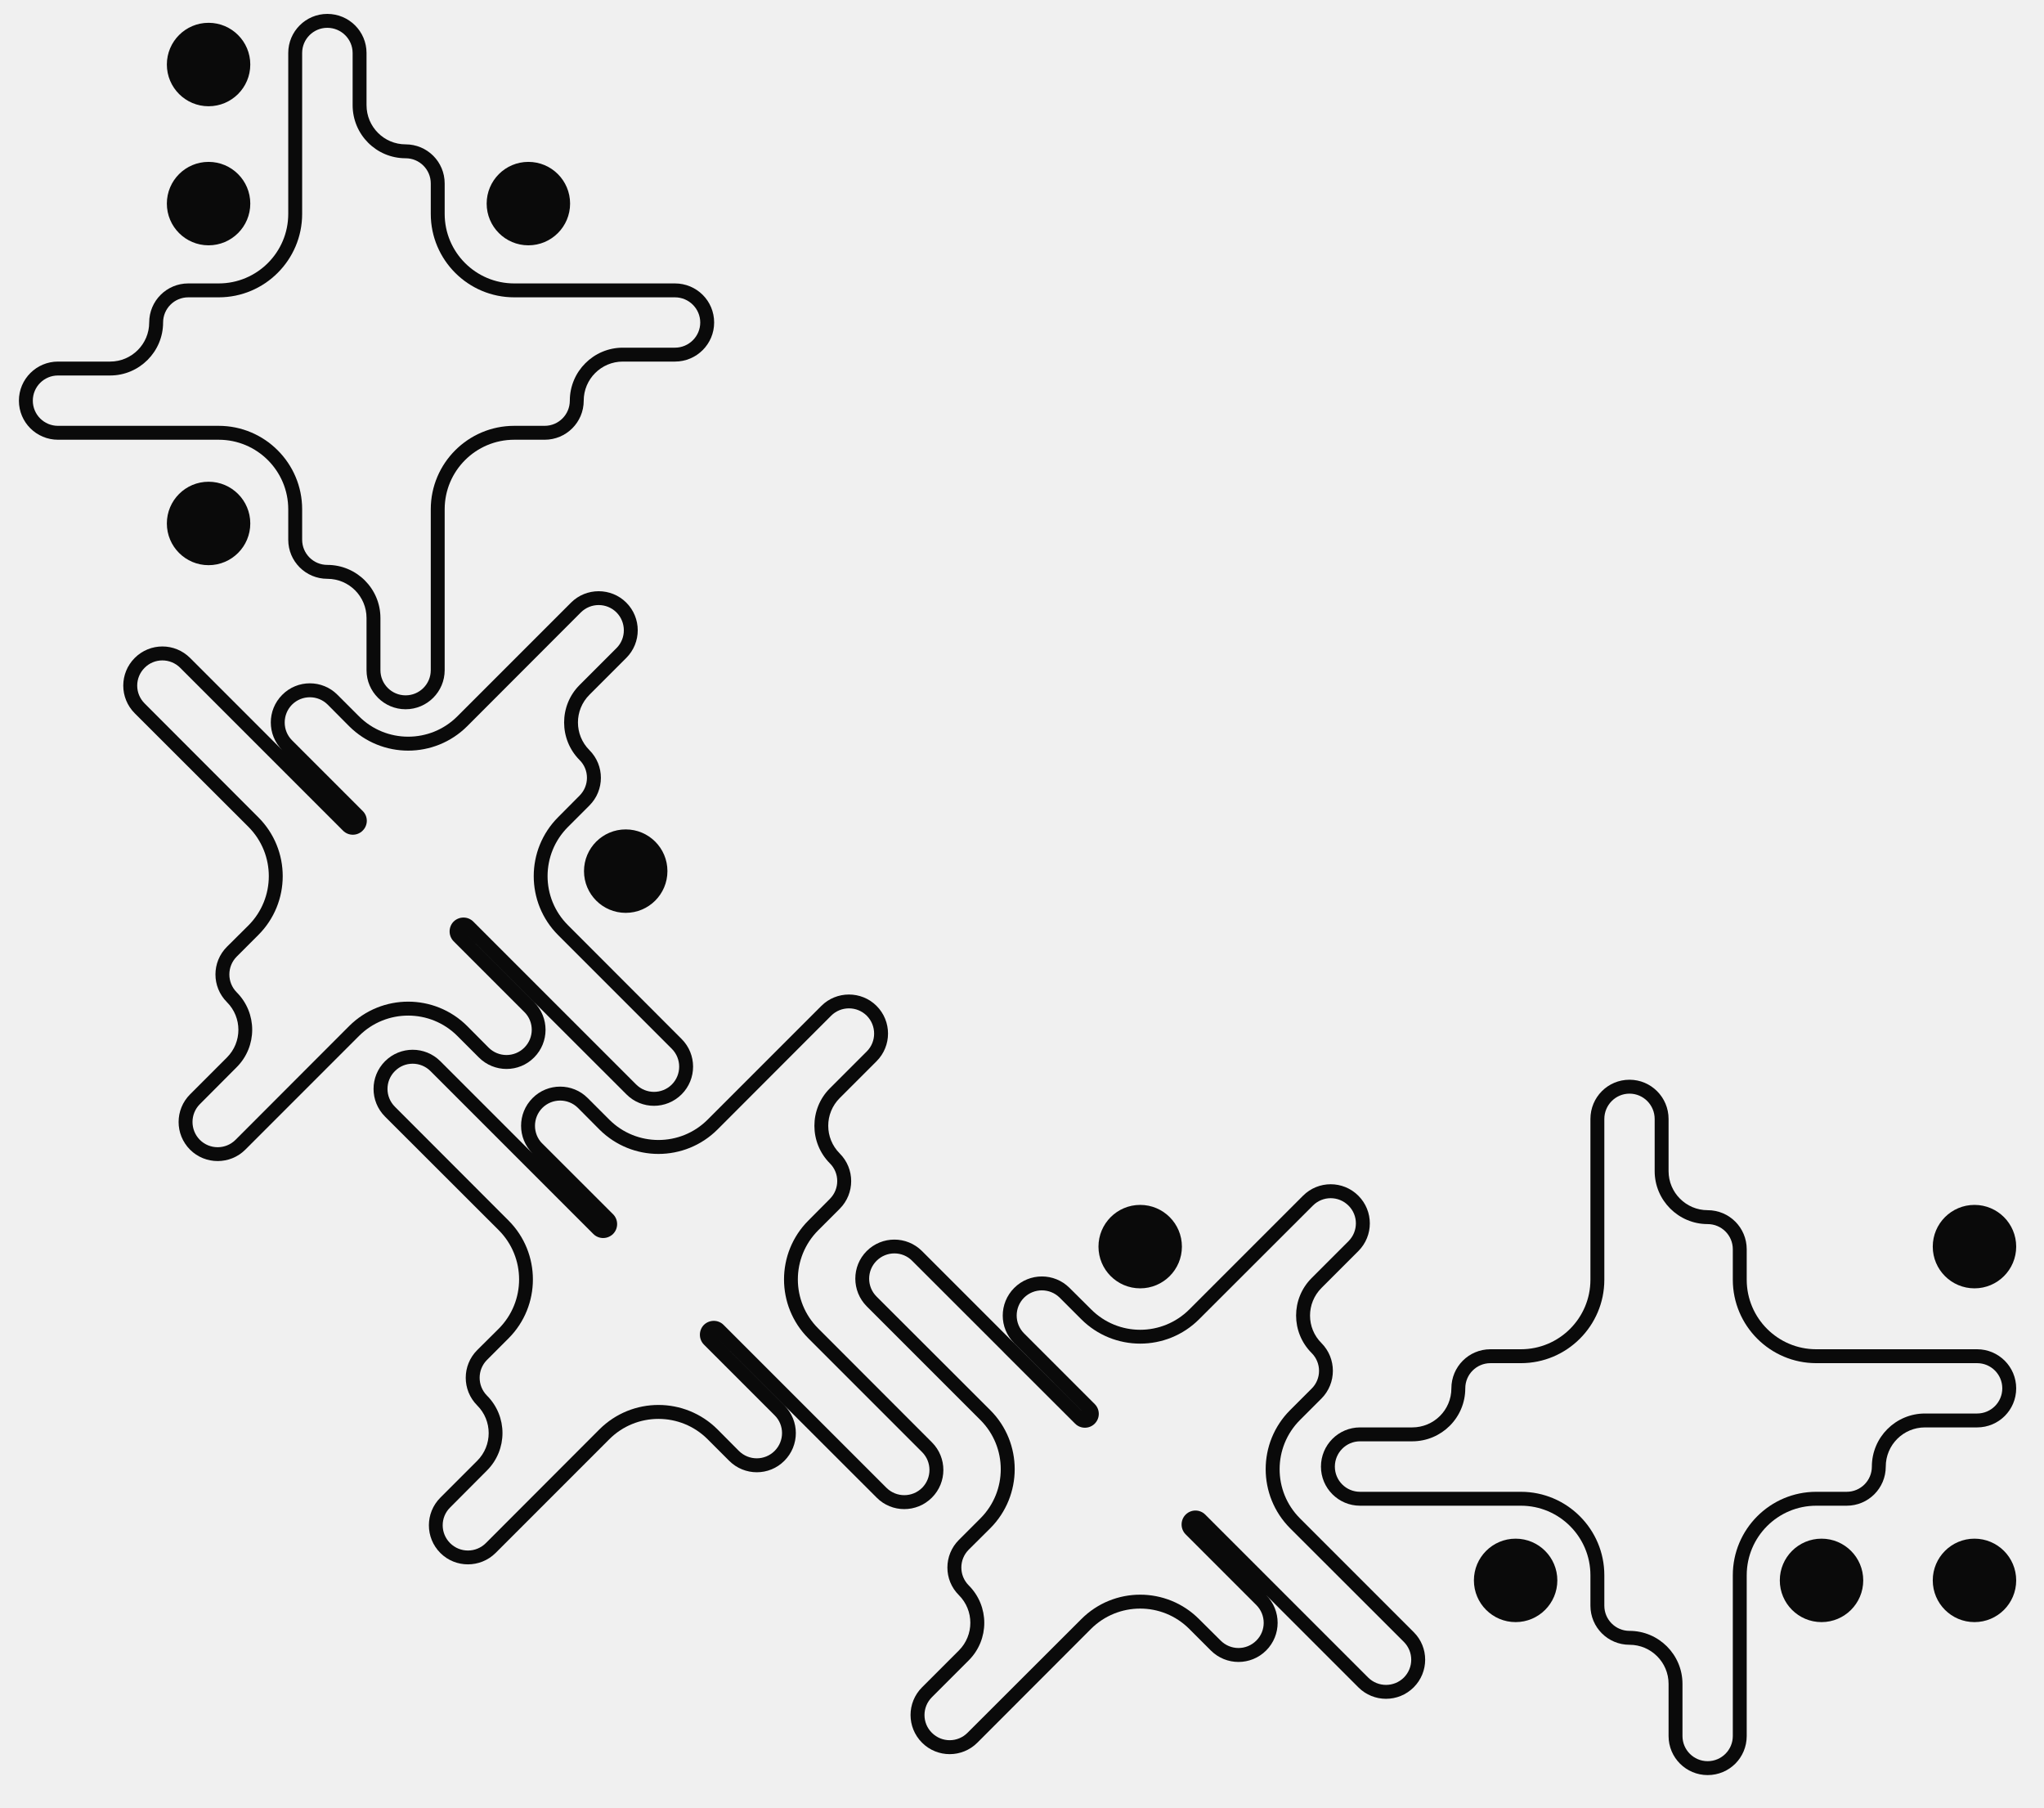
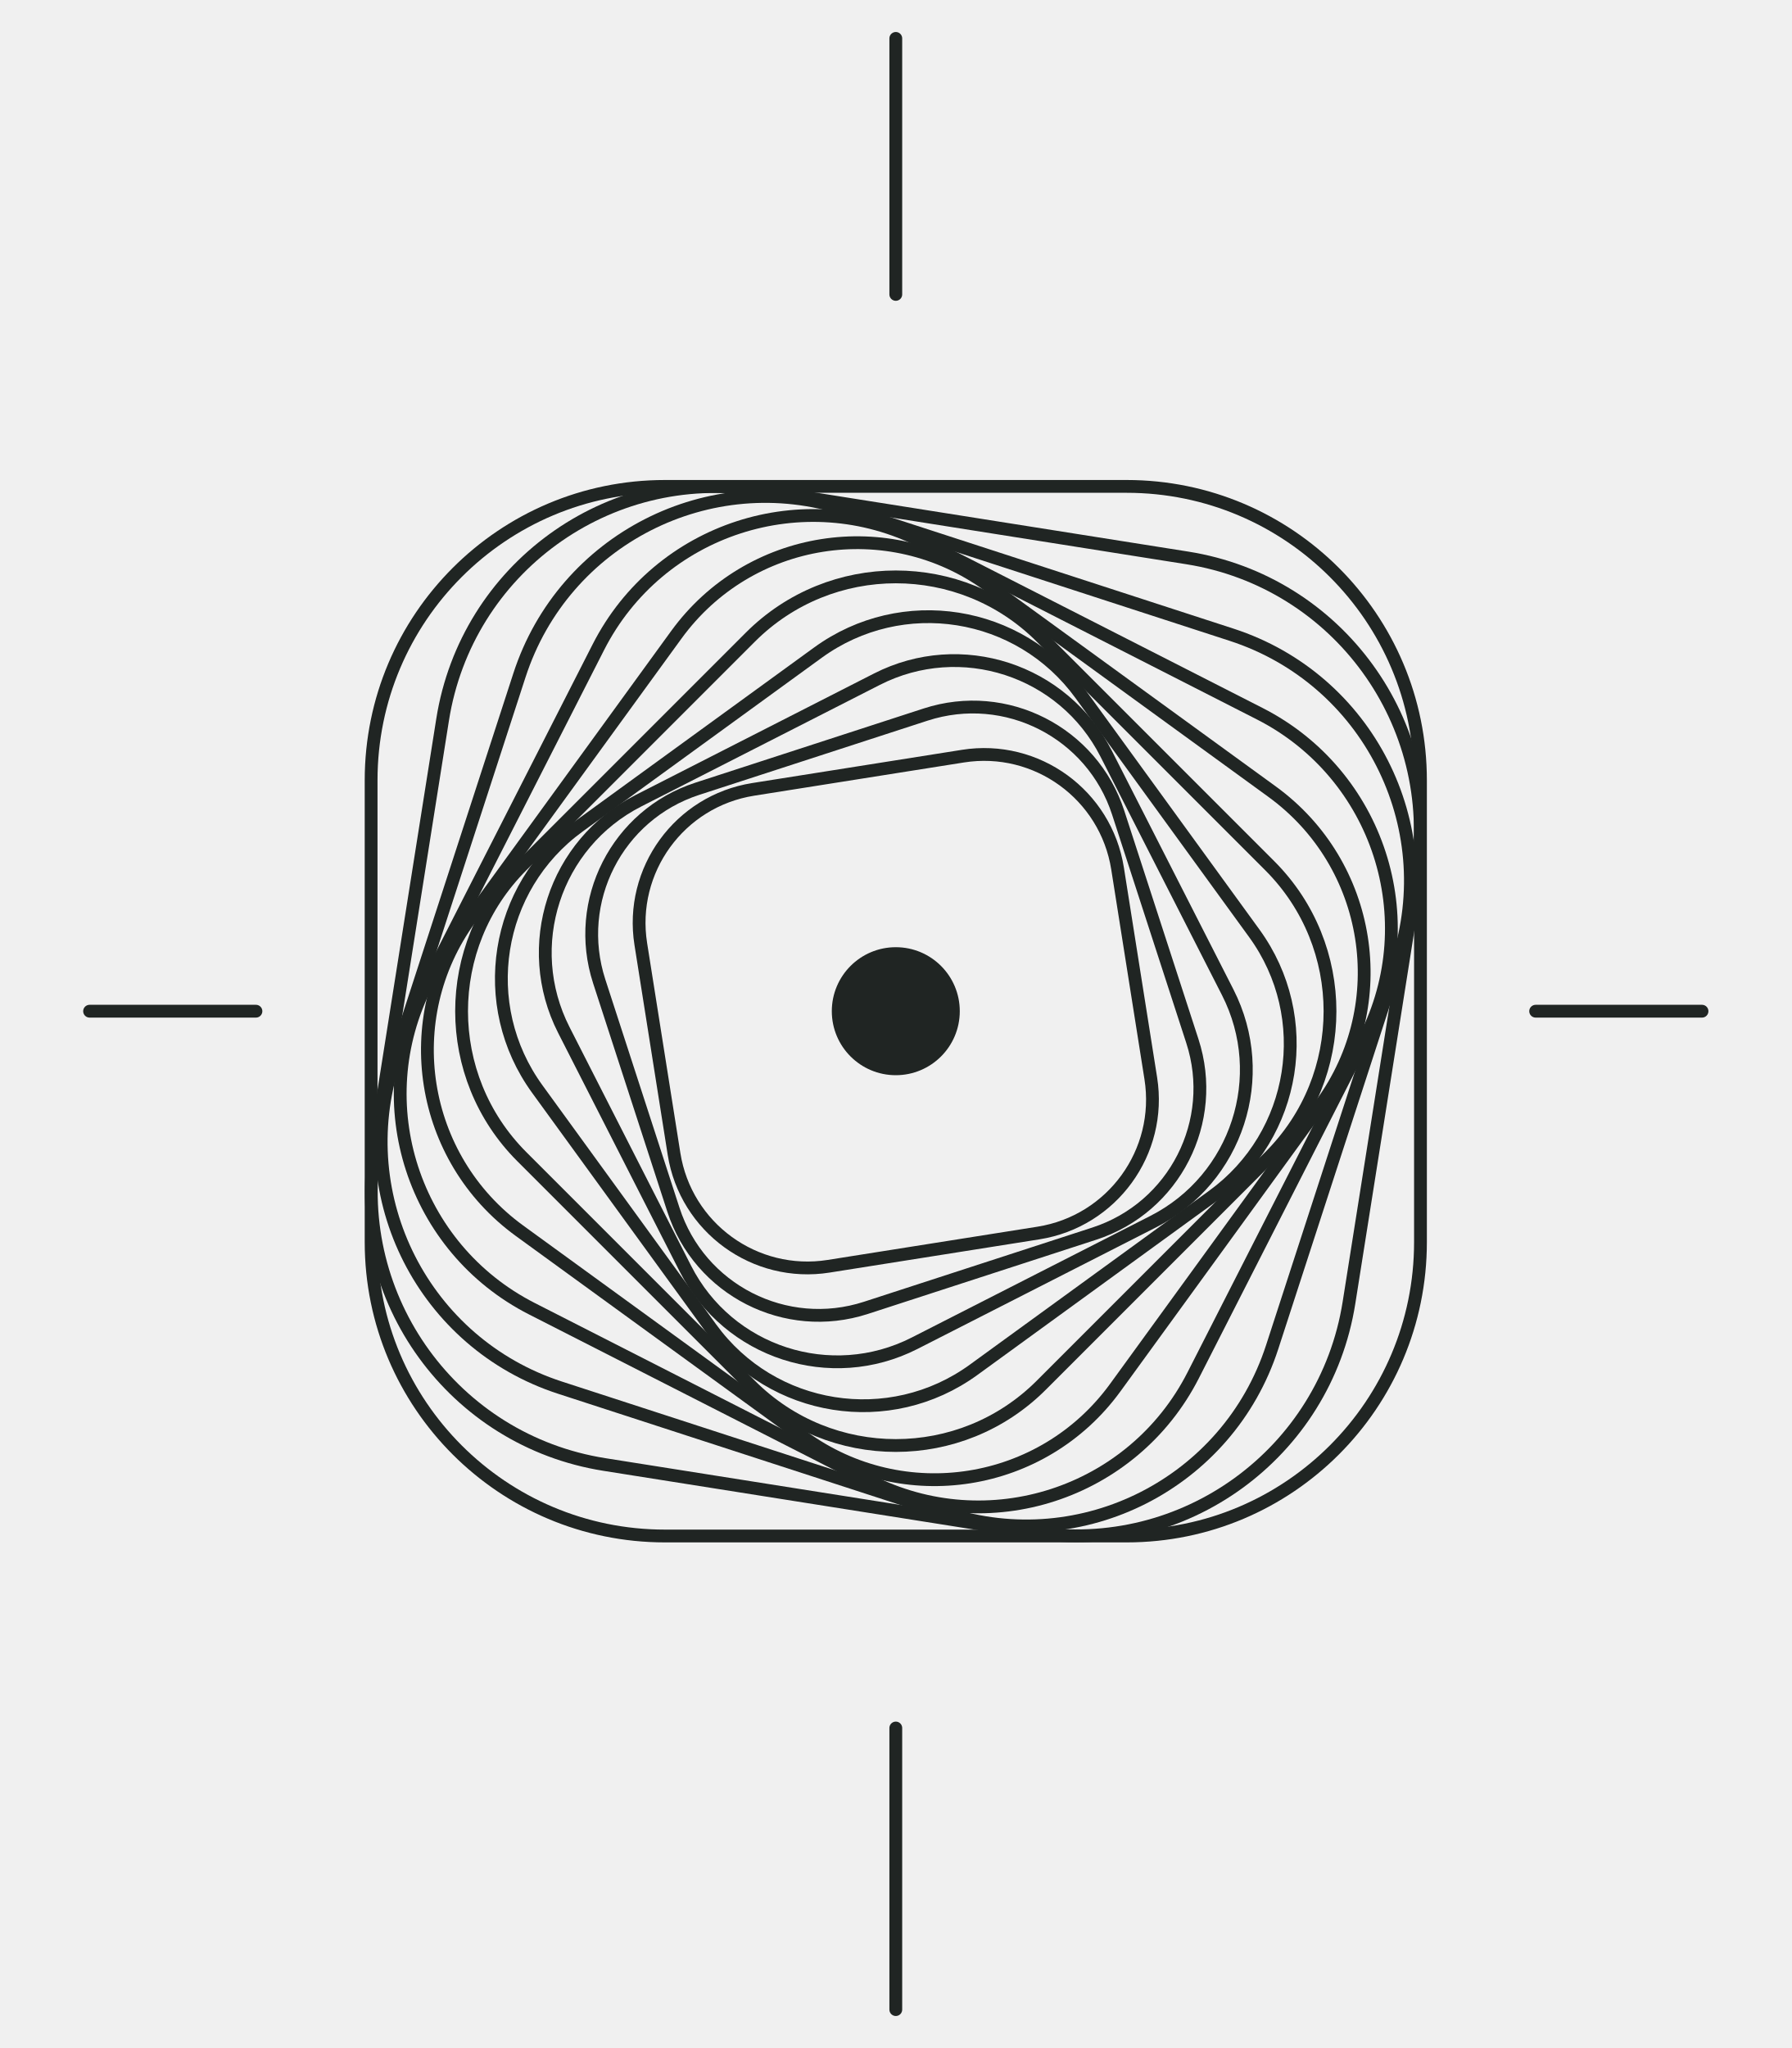
- <svg xmlns="http://www.w3.org/2000/svg" width="147" height="130" viewBox="0 0 147 130" fill="#0A0A0A">
-   <defs>
-     <mask id="m1" fill="white">
-       <path d="M120 84.21C120 85.76 121.26 87.02 122.81 87.02C124.37 87.02 125.62 88.28 125.62 89.83V92.02C125.62 94.78 127.86 97.02 130.62 97.02H142.19C143.74 97.02 145 98.28 145 99.83C145 101.39 143.74 102.64 142.19 102.64H138.44C136.88 102.64 135.62 103.9 135.62 105.46C135.62 107.01 134.37 108.27 132.81 108.27H130.62C127.86 108.27 125.62 110.51 125.62 113.27V124.83C125.62 126.39 124.37 127.64 122.81 127.64C121.26 127.64 120 126.39 120 124.83V121.08C120 119.53 118.74 118.27 117.19 118.27C115.63 118.27 114.38 117.01 114.38 115.46V113.27C114.38 110.51 112.14 108.27 109.38 108.27H97.81C96.26 108.27 95 107.01 95 105.46C95 103.9 96.26 102.64 97.81 102.64H101.56C103.12 102.64 104.38 101.39 104.38 99.83C104.38 98.28 105.63 97.02 107.19 97.02H109.38C112.14 97.02 114.38 94.78 114.38 92.02V80.46C114.38 78.9 115.63 77.64 117.19 77.64C118.74 77.64 120 78.9 120 80.46V84.21Z" />
-     </mask>
-     <mask id="m2" fill="white">
-       <path d="M95.04 92.61C93.94 93.71 93.94 95.49 95.04 96.58C96.13 97.68 96.13 99.46 95.04 100.56L93.49 102.11C91.54 104.06 91.54 107.23 93.49 109.18L101.67 117.36C102.77 118.45 102.77 120.23 101.67 121.33C100.57 122.43 98.79 122.43 97.69 121.33L85.98 109.62C85.98 109.62 85.98 109.62 85.98 109.62C85.98 109.62 85.98 109.62 85.98 109.62L91.06 114.7C92.16 115.8 92.16 117.58 91.06 118.68C89.96 119.78 88.18 119.78 87.08 118.68L85.53 117.13C83.58 115.18 80.42 115.18 78.46 117.13L70.29 125.31C69.19 126.41 67.41 126.41 66.31 125.31C65.21 124.21 65.21 122.43 66.31 121.33L68.96 118.68C70.06 117.58 70.06 115.8 68.96 114.7C67.86 113.61 67.86 111.83 68.96 110.73L70.51 109.18C72.46 107.23 72.46 104.06 70.51 102.11L62.33 93.93C61.24 92.83 61.24 91.05 62.33 89.96C63.43 88.86 65.21 88.86 66.31 89.96L78.02 101.67C78.02 101.67 78.02 101.67 78.02 101.67C78.02 101.67 78.02 101.67 78.02 101.67L72.94 96.58C71.84 95.49 71.84 93.71 72.94 92.61C74.04 91.51 75.82 91.51 76.92 92.61L78.47 94.15C80.42 96.11 83.58 96.11 85.54 94.15L93.71 85.98C94.81 84.88 96.59 84.88 97.69 85.98C98.79 87.08 98.79 88.86 97.69 89.96L95.04 92.61Z" />
-     </mask>
-     <mask id="m3" fill="white">
-       <path d="M60.39 78.96C59.29 80.06 59.29 81.84 60.39 82.94C61.49 84.04 61.49 85.82 60.39 86.92L58.85 88.46C56.89 90.42 56.89 93.58 58.85 95.53L67.02 103.71C68.12 104.81 68.12 106.59 67.02 107.69C65.92 108.79 64.14 108.79 63.05 107.69L51.33 95.98C51.33 95.98 51.33 95.98 51.33 95.98C51.33 95.98 51.33 95.98 51.33 95.98L56.41 101.06C57.51 102.16 57.51 103.94 56.41 105.04C55.32 106.14 53.54 106.14 52.44 105.04L50.89 103.49C48.94 101.54 45.77 101.54 43.82 103.49L35.64 111.67C34.54 112.76 32.76 112.76 31.67 111.67C30.57 110.57 30.57 108.79 31.67 107.69L34.32 105.04C35.42 103.94 35.42 102.16 34.32 101.06C33.22 99.96 33.22 98.18 34.32 97.08L35.87 95.54C37.82 93.58 37.82 90.42 35.87 88.46L27.69 80.29C26.59 79.19 26.59 77.41 27.69 76.31C28.79 75.21 30.57 75.21 31.67 76.31L43.38 88.02C43.38 88.02 43.38 88.02 43.38 88.02C43.38 88.02 43.38 88.02 43.38 88.02L38.3 82.94C37.2 81.84 37.2 80.06 38.3 78.96C39.39 77.86 41.18 77.86 42.27 78.96L43.82 80.51C45.77 82.46 48.94 82.46 50.89 80.51L59.07 72.33C60.16 71.24 61.95 71.24 63.04 72.33C64.14 73.43 64.14 75.21 63.04 76.31L60.39 78.96Z" />
-     </mask>
-     <mask id="m4" fill="white">
-       <path d="M42.39 49.96C41.29 51.06 41.29 52.84 42.39 53.94C43.49 55.04 43.49 56.82 42.39 57.92L40.85 59.46C38.89 61.42 38.89 64.58 40.85 66.53L49.02 74.71C50.12 75.81 50.12 77.59 49.02 78.69C47.92 79.79 46.14 79.79 45.05 78.69L33.33 66.98C33.33 66.98 33.33 66.98 33.33 66.98C33.33 66.98 33.33 66.98 33.33 66.98L38.41 72.06C39.51 73.16 39.51 74.94 38.41 76.04C37.32 77.14 35.54 77.14 34.44 76.04L32.89 74.49C30.94 72.54 27.77 72.54 25.82 74.49L17.64 82.67C16.55 83.76 14.76 83.76 13.67 82.67C12.57 81.57 12.57 79.79 13.67 78.69L16.32 76.04C17.42 74.94 17.42 73.16 16.32 72.06C15.22 70.96 15.22 69.18 16.32 68.08L17.87 66.54C19.82 64.58 19.82 61.42 17.87 59.46L9.69 51.29C8.59 50.19 8.59 48.41 9.69 47.31C10.79 46.21 12.57 46.21 13.67 47.31L25.38 59.02C25.38 59.02 25.38 59.02 25.38 59.02C25.38 59.02 25.38 59.02 25.38 59.02L20.3 53.94C19.2 52.84 19.2 51.06 20.3 49.96C21.39 48.86 23.18 48.86 24.27 49.96L25.82 51.51C27.77 53.46 30.94 53.46 32.89 51.51L41.07 43.33C42.16 42.24 43.95 42.24 45.04 43.33C46.14 44.43 46.14 46.21 45.04 47.31L42.39 49.96Z" />
-     </mask>
-     <mask id="m5" fill="white">
-       <path d="M26.36 7.56C26.36 9.12 27.62 10.38 29.17 10.38C30.72 10.38 31.98 11.63 31.98 13.19V15.38C31.98 18.14 34.22 20.38 36.98 20.38H48.54C50.1 20.38 51.36 21.63 51.36 23.19C51.36 24.74 50.1 26 48.54 26H44.79C43.24 26 41.98 27.26 41.98 28.81C41.98 30.37 40.72 31.62 39.17 31.62H36.98C34.22 31.62 31.98 33.86 31.98 36.62V48.19C31.98 49.74 30.72 51 29.17 51C27.62 51 26.36 49.74 26.36 48.19V44.44C26.36 42.88 25.1 41.62 23.54 41.62C21.99 41.62 20.73 40.37 20.73 38.81V36.62C20.73 33.86 18.49 31.62 15.73 31.62H4.17C2.62 31.62 1.36 30.37 1.36 28.81C1.36 27.26 2.62 26 4.17 26H7.92C9.47 26 10.73 24.74 10.73 23.19C10.73 21.63 11.99 20.38 13.54 20.38H15.73C18.49 20.38 20.73 18.14 20.73 15.38V3.81C20.73 2.26 21.99 1 23.54 1C25.1 1 26.36 2.26 26.36 3.81V7.56Z" />
-     </mask>
-   </defs>
-   <path d="M125.62 89.83H124.62V92.02H125.62H126.62V89.83H125.62ZM130.62 97.02V98.02H142.19V97.02V96.02H130.62V97.02ZM142.19 102.64V101.64H138.44V102.64V103.64H142.19V102.64ZM132.81 108.27V107.27H130.62V108.27V109.27H132.81V108.27ZM125.62 113.27H124.62V124.83H125.62H126.62V113.27H125.62ZM120 124.83H121V121.08H120H119V124.83H120ZM114.38 115.46H115.38V113.27H114.38H113.38V115.46H114.38ZM109.38 108.27V107.27H97.81V108.27V109.27H109.38V108.27ZM97.81 102.64V103.64H101.56V102.64V101.64H97.81V102.64ZM107.19 97.02V98.02H109.38V97.02V96.02H107.19V97.02ZM114.38 92.02H115.38V80.46H114.38H113.38V92.02H114.38ZM120 80.46H119V84.21H120H121V80.46H120ZM117.19 77.64V78.64C118.19 78.64 119 79.46 119 80.46H120H121C121 78.35 119.29 76.64 117.19 76.64V77.64ZM114.38 80.46H115.38C115.38 79.46 116.19 78.64 117.19 78.64V77.64V76.64C115.08 76.64 113.38 78.35 113.38 80.46H114.38ZM109.38 97.02V98.02C112.69 98.02 115.38 95.33 115.38 92.02H114.38H113.38C113.38 94.23 111.58 96.02 109.38 96.02V97.02ZM104.38 99.83H105.38C105.38 98.83 106.19 98.02 107.19 98.02V97.02V96.02C105.08 96.02 103.38 97.73 103.38 99.83H104.38ZM101.56 102.64V103.64C103.67 103.64 105.38 101.94 105.38 99.83H104.38H103.38C103.38 100.83 102.56 101.64 101.56 101.64V102.64ZM95 105.46H96C96 104.46 96.81 103.64 97.81 103.64V102.64V101.64C95.71 101.64 94 103.35 94 105.46H95ZM97.81 108.27V107.27C96.81 107.27 96 106.46 96 105.46H95H94C94 107.56 95.71 109.27 97.81 109.27V108.27ZM114.38 113.27H115.38C115.38 109.96 112.69 107.27 109.38 107.27V108.27V109.27C111.58 109.27 113.38 111.06 113.38 113.27H114.38ZM117.19 118.27V117.27C116.19 117.27 115.38 116.46 115.38 115.46H114.38H113.38C113.38 117.56 115.08 119.27 117.19 119.27V118.27ZM120 121.08H121C121 118.98 119.29 117.27 117.19 117.27V118.27V119.27C118.19 119.27 119 120.08 119 121.08H120ZM122.81 127.64V126.64C121.81 126.64 121 125.83 121 124.83H120H119C119 126.94 120.71 128.64 122.81 128.64V127.64ZM125.62 124.83H124.62C124.62 125.83 123.81 126.64 122.81 126.64V127.64V128.64C124.92 128.64 126.62 126.94 126.62 124.83H125.62ZM130.62 108.27V107.27C127.31 107.27 124.62 109.96 124.62 113.27H125.62H126.62C126.62 111.06 128.42 109.27 130.62 109.27V108.27ZM135.62 105.46H134.62C134.62 106.46 133.81 107.27 132.81 107.27V108.27V109.27C134.92 109.27 136.62 107.56 136.62 105.46H135.62ZM138.44 102.64V101.64C136.33 101.64 134.62 103.35 134.62 105.46H135.62H136.62C136.62 104.46 137.44 103.64 138.44 103.64V102.64ZM145 99.83H144C144 100.83 143.19 101.64 142.19 101.64V102.64V103.64C144.29 103.64 146 101.94 146 99.83H145ZM142.19 97.02V98.02C143.19 98.02 144 98.83 144 99.83H145H146C146 97.73 144.29 96.02 142.19 96.02V97.02ZM125.62 92.02H124.62C124.62 95.33 127.31 98.02 130.62 98.02V97.02V96.02C128.42 96.02 126.62 94.23 126.62 92.02H125.62ZM122.81 87.02V88.02C123.81 88.02 124.62 88.83 124.62 89.83H125.62H126.62C126.62 87.73 124.92 86.02 122.81 86.02V87.02ZM122.81 87.02V86.02C121.81 86.02 121 85.21 121 84.21H120H119C119 86.31 120.71 88.02 122.81 88.02V87.02Z" mask="url(#m1)" />
-   <path d="M95.04 100.56L94.33 99.85L92.78 101.4L93.49 102.11L94.2 102.81L95.74 101.27L95.04 100.56ZM93.49 109.18L92.78 109.89L100.96 118.06L101.67 117.36L102.38 116.65L94.2 108.47L93.49 109.18ZM97.69 121.33L98.4 120.63L86.68 108.91L85.98 109.62L85.27 110.33L96.98 122.04L97.69 121.33ZM85.98 109.62L85.27 110.33L90.35 115.41L91.06 114.7L91.77 114L86.68 108.91L85.98 109.62ZM87.08 118.68L87.79 117.97L86.24 116.43L85.53 117.13L84.83 117.84L86.38 119.39L87.08 118.68ZM78.46 117.13L77.76 116.43L69.58 124.6L70.29 125.31L71 126.02L79.17 117.84L78.46 117.13ZM66.31 121.33L67.02 122.04L69.67 119.39L68.96 118.68L68.25 117.97L65.6 120.63L66.31 121.33ZM68.96 110.73L69.67 111.43L71.22 109.89L70.51 109.18L69.8 108.47L68.25 110.02L68.96 110.73ZM70.51 102.11L71.22 101.4L63.04 93.23L62.33 93.93L61.63 94.64L69.8 102.82L70.51 102.11ZM66.31 89.96L65.6 90.66L77.32 102.37L78.02 101.67L78.73 100.96L67.02 89.25L66.31 89.96ZM78.02 101.67L78.73 100.96L73.65 95.88L72.94 96.58L72.23 97.29L77.32 102.37L78.02 101.67ZM76.92 92.61L76.21 93.31L77.76 94.86L78.47 94.15L79.17 93.45L77.63 91.9L76.92 92.61ZM85.54 94.15L86.24 94.86L94.42 86.69L93.71 85.98L93 85.27L84.83 93.45L85.54 94.15ZM97.69 89.96L96.98 89.25L94.33 91.9L95.04 92.61L95.74 93.31L98.4 90.66L97.69 89.96ZM97.69 85.98L96.98 86.69C97.69 87.39 97.69 88.54 96.98 89.25L97.69 89.96L98.4 90.66C99.88 89.17 99.88 86.76 98.4 85.27L97.69 85.98ZM93.71 85.98L94.42 86.69C95.13 85.98 96.27 85.98 96.98 86.69L97.69 85.98L98.4 85.27C96.91 83.78 94.49 83.78 93 85.27L93.71 85.98ZM78.47 94.15L77.76 94.86C80.1 97.2 83.9 97.2 86.24 94.86L85.54 94.15L84.83 93.45C83.27 95.01 80.74 95.01 79.17 93.45L78.47 94.15ZM72.94 92.61L73.65 93.31C74.36 92.61 75.5 92.61 76.21 93.31L76.92 92.61L77.63 91.9C76.14 90.41 73.72 90.41 72.23 91.9L72.94 92.61ZM72.94 96.58L73.65 95.88C72.94 95.17 72.94 94.02 73.65 93.31L72.94 92.61L72.23 91.9C70.75 93.39 70.75 95.8 72.23 97.29L72.94 96.58ZM78.02 101.67L78.73 102.37C79.12 101.98 79.12 101.35 78.73 100.96L78.02 101.67L77.32 102.37C76.92 101.98 76.92 101.35 77.32 100.96L78.02 101.67ZM78.02 101.67L77.32 102.37C77.71 102.76 78.34 102.76 78.73 102.37L78.02 101.67L77.32 100.96C77.71 100.57 78.34 100.57 78.73 100.96L78.02 101.67ZM62.33 89.96L63.04 90.66C63.75 89.95 64.9 89.95 65.6 90.66L66.31 89.96L67.02 89.25C65.53 87.76 63.12 87.76 61.63 89.25L62.33 89.96ZM62.33 93.93L63.04 93.23C62.33 92.52 62.33 91.37 63.04 90.66L62.33 89.96L61.63 89.25C60.14 90.74 60.14 93.15 61.63 94.64L62.33 93.93ZM70.51 109.18L71.22 109.89C73.56 107.54 73.56 103.74 71.22 101.4L70.51 102.11L69.8 102.82C71.37 104.38 71.37 106.91 69.8 108.47L70.51 109.18ZM68.96 114.7L69.67 114C68.96 113.29 68.96 112.14 69.67 111.43L68.96 110.73L68.25 110.02C66.77 111.51 66.77 113.92 68.25 115.41L68.96 114.7ZM68.96 118.68L69.67 119.39C71.16 117.9 71.16 115.49 69.67 114L68.96 114.7L68.25 115.41C68.96 116.12 68.96 117.27 68.25 117.97L68.96 118.68ZM66.31 125.31L67.02 124.6C66.31 123.9 66.31 122.75 67.02 122.04L66.31 121.33L65.6 120.63C64.11 122.11 64.11 124.53 65.6 126.02L66.31 125.31ZM70.29 125.31L69.58 124.6C68.87 125.31 67.73 125.31 67.02 124.6L66.31 125.31L65.6 126.02C67.09 127.51 69.51 127.51 71 126.02L70.29 125.31ZM85.53 117.13L86.24 116.43C83.9 114.08 80.1 114.08 77.76 116.43L78.46 117.13L79.17 117.84C80.73 116.28 83.27 116.28 84.83 117.84L85.53 117.13ZM91.06 118.68L90.35 117.97C89.64 118.68 88.5 118.68 87.79 117.97L87.08 118.68L86.38 119.39C87.86 120.88 90.28 120.88 91.77 119.39L91.06 118.68ZM91.06 114.7L90.35 115.41C91.06 116.12 91.06 117.27 90.35 117.97L91.06 118.68L91.77 119.39C93.26 117.9 93.26 115.49 91.77 114L91.06 114.7ZM85.98 109.62L85.27 108.91C84.88 109.3 84.88 109.94 85.27 110.33L85.98 109.62L86.68 108.91C87.08 109.3 87.08 109.94 86.68 110.33L85.98 109.62ZM85.98 109.62L86.68 108.91C86.29 108.52 85.66 108.52 85.27 108.91L85.98 109.62L86.68 110.33C86.29 110.72 85.66 110.72 85.27 110.33L85.98 109.62ZM101.67 121.33L100.96 120.63C100.25 121.33 99.11 121.33 98.4 120.63L97.69 121.33L96.98 122.04C98.47 123.53 100.89 123.53 102.38 122.04L101.67 121.33ZM101.67 117.36L100.96 118.06C101.67 118.77 101.67 119.92 100.96 120.63L101.67 121.33L102.38 122.04C103.86 120.55 103.86 118.14 102.38 116.65L101.67 117.36ZM93.49 102.11L92.78 101.4C90.44 103.74 90.44 107.54 92.78 109.89L93.49 109.18L94.2 108.47C92.63 106.91 92.63 104.38 94.2 102.81L93.49 102.11ZM95.04 96.58L94.33 97.29C95.04 98 95.04 99.15 94.33 99.85L95.04 100.56L95.74 101.27C97.23 99.78 97.23 97.37 95.74 95.88L95.04 96.58ZM95.04 96.58L95.74 95.88C95.04 95.17 95.04 94.02 95.74 93.31L95.04 92.61L94.33 91.9C92.84 93.39 92.84 95.8 94.33 97.29L95.04 96.58Z" mask="url(#m2)" />
-   <path d="M60.39 86.92L59.68 86.21L58.14 87.76L58.85 88.46L59.55 89.17L61.1 87.62L60.39 86.92ZM58.85 95.53L58.14 96.24L66.32 104.42L67.02 103.71L67.73 103L59.55 94.83L58.85 95.53ZM63.05 107.69L63.75 106.98L52.04 95.27L51.33 95.98L50.63 96.68L62.34 108.4L63.05 107.69ZM51.33 95.98L50.62 96.68L55.71 101.77L56.41 101.06L57.12 100.35L52.04 95.27L51.33 95.98ZM52.44 105.04L53.14 104.33L51.6 102.78L50.89 103.49L50.18 104.2L51.73 105.74L52.44 105.04ZM43.82 103.49L43.11 102.78L34.94 110.96L35.64 111.67L36.35 112.37L44.53 104.2L43.82 103.49ZM31.67 107.69L32.37 108.4L35.02 105.74L34.32 105.04L33.61 104.33L30.96 106.98L31.67 107.69ZM34.32 97.08L35.02 97.79L36.57 96.24L35.87 95.54L35.16 94.83L33.61 96.38L34.32 97.08ZM35.87 88.46L36.57 87.76L28.4 79.58L27.69 80.29L26.98 81L35.16 89.17L35.87 88.46ZM31.67 76.31L30.96 77.02L42.67 88.73L43.38 88.02L44.09 87.31L32.37 75.6L31.67 76.31ZM43.38 88.02L44.09 87.31L39 82.23L38.3 82.94L37.59 83.65L42.67 88.73L43.38 88.02ZM42.27 78.96L41.57 79.67L43.11 81.22L43.82 80.51L44.53 79.8L42.98 78.26L42.27 78.96ZM50.89 80.51L51.6 81.22L59.77 73.04L59.07 72.33L58.36 71.63L50.18 79.8L50.89 80.51ZM63.04 76.31L62.34 75.6L59.68 78.26L60.39 78.96L61.1 79.67L63.75 77.02L63.04 76.31ZM63.04 72.33L62.34 73.04C63.04 73.75 63.04 74.9 62.34 75.6L63.04 76.31L63.75 77.02C65.24 75.53 65.24 73.12 63.75 71.63L63.04 72.33ZM59.07 72.33L59.77 73.04C60.48 72.33 61.63 72.33 62.34 73.04L63.04 72.33L63.75 71.63C62.26 70.14 59.85 70.14 58.36 71.63L59.07 72.33ZM43.82 80.51L43.11 81.22C45.46 83.56 49.25 83.56 51.6 81.22L50.89 80.51L50.18 79.8C48.62 81.36 46.09 81.36 44.53 79.8L43.82 80.51ZM38.3 78.96L39 79.67C39.71 78.96 40.86 78.96 41.57 79.67L42.27 78.96L42.98 78.26C41.49 76.77 39.08 76.77 37.59 78.26L38.3 78.96ZM38.3 82.94L39 82.23C38.3 81.53 38.3 80.38 39 79.67L38.3 78.96L37.59 78.26C36.1 79.74 36.1 82.16 37.59 83.65L38.3 82.94ZM43.38 88.02L44.09 88.73C44.48 88.34 44.48 87.7 44.09 87.31L43.38 88.02L42.67 88.73C42.28 88.34 42.28 87.71 42.67 87.31L43.38 88.02ZM43.38 88.02L42.67 88.73C43.06 89.12 43.69 89.12 44.09 88.73L43.38 88.02L42.67 87.31C43.06 86.92 43.7 86.93 44.09 87.31L43.38 88.02ZM27.69 76.31L28.4 77.02C29.1 76.31 30.25 76.31 30.96 77.02L31.67 76.31L32.37 75.6C30.88 74.11 28.47 74.11 26.98 75.6L27.69 76.31ZM27.69 80.29L28.4 79.58C27.69 78.87 27.69 77.73 28.4 77.02L27.69 76.31L26.98 75.6C25.49 77.09 25.49 79.51 26.98 81L27.69 80.29ZM35.87 95.54L36.57 96.24C38.91 93.9 38.91 90.1 36.57 87.76L35.87 88.46L35.16 89.17C36.72 90.73 36.72 93.27 35.16 94.83L35.87 95.54ZM34.32 101.06L35.02 100.35C34.32 99.64 34.32 98.5 35.02 97.79L34.32 97.08L33.61 96.38C32.12 97.86 32.12 100.28 33.61 101.77L34.32 101.06ZM34.32 105.04L35.02 105.74C36.51 104.25 36.51 101.84 35.02 100.35L34.32 101.06L33.61 101.77C34.32 102.47 34.32 103.62 33.61 104.33L34.32 105.04ZM31.67 111.67L32.37 110.96C31.66 110.25 31.66 109.1 32.37 108.4L31.67 107.69L30.96 106.98C29.47 108.47 29.47 110.88 30.96 112.37L31.67 111.67ZM35.64 111.67L34.94 110.96C34.23 111.67 33.08 111.67 32.37 110.96L31.67 111.67L30.96 112.37C32.45 113.86 34.86 113.86 36.35 112.37L35.64 111.67ZM50.89 103.49L51.6 102.78C49.25 100.44 45.46 100.44 43.11 102.78L43.82 103.49L44.53 104.2C46.09 102.63 48.62 102.63 50.18 104.2L50.89 103.49ZM56.41 105.04L55.71 104.33C55 105.04 53.85 105.04 53.14 104.33L52.44 105.04L51.73 105.74C53.22 107.23 55.63 107.23 57.12 105.74L56.41 105.04ZM56.41 101.06L55.71 101.77C56.42 102.47 56.42 103.62 55.71 104.33L56.41 105.04L57.12 105.74C58.61 104.26 58.61 101.84 57.12 100.35L56.41 101.06ZM51.33 95.98L50.62 95.27C50.24 95.66 50.24 96.29 50.62 96.68L51.33 95.98L52.04 95.27C52.43 95.66 52.43 96.29 52.04 96.68L51.33 95.98ZM51.33 95.98L52.04 95.27C51.65 94.88 51.02 94.88 50.62 95.27L51.33 95.98L52.04 96.68C51.65 97.07 51.02 97.07 50.63 96.68L51.33 95.98ZM67.02 107.69L66.32 106.98C65.61 107.69 64.46 107.69 63.75 106.98L63.05 107.69L62.34 108.4C63.83 109.88 66.24 109.88 67.73 108.4L67.02 107.69ZM67.02 103.71L66.32 104.42C67.02 105.13 67.02 106.27 66.32 106.98L67.02 107.69L67.73 108.4C69.22 106.91 69.22 104.49 67.73 103L67.02 103.71ZM58.85 88.46L58.14 87.76C55.8 90.1 55.8 93.9 58.14 96.24L58.85 95.53L59.55 94.83C57.99 93.26 57.99 90.73 59.55 89.17L58.85 88.46ZM60.39 82.94L59.68 83.65C60.39 84.35 60.39 85.5 59.68 86.21L60.39 86.92L61.1 87.62C62.59 86.13 62.59 83.72 61.1 82.23L60.39 82.94ZM60.39 82.94L61.1 82.23C60.39 81.52 60.39 80.38 61.1 79.67L60.39 78.96L59.68 78.26C58.2 79.74 58.2 82.16 59.68 83.65L60.39 82.94Z" mask="url(#m3)" />
-   <path d="M42.39 57.92L41.68 57.21L40.14 58.76L40.85 59.46L41.55 60.17L43.1 58.62L42.39 57.92ZM40.85 66.53L40.14 67.24L48.32 75.42L49.02 74.71L49.73 74L41.55 65.83L40.85 66.53ZM45.05 78.69L45.75 77.98L34.04 66.27L33.33 66.98L32.63 67.68L44.34 79.4L45.05 78.69ZM33.33 66.98L32.62 67.68L37.71 72.77L38.41 72.06L39.12 71.35L34.04 66.27L33.33 66.98ZM34.44 76.04L35.14 75.33L33.6 73.78L32.89 74.49L32.18 75.2L33.73 76.74L34.44 76.04ZM25.82 74.49L25.11 73.78L16.94 81.96L17.64 82.67L18.35 83.37L26.53 75.2L25.82 74.49ZM13.67 78.69L14.37 79.4L17.02 76.74L16.32 76.04L15.61 75.33L12.96 77.98L13.67 78.69ZM16.32 68.08L17.02 68.79L18.57 67.24L17.87 66.54L17.16 65.83L15.61 67.38L16.32 68.08ZM17.87 59.46L18.57 58.76L10.4 50.58L9.69 51.29L8.98 52L17.16 60.17L17.87 59.46ZM13.67 47.31L12.96 48.02L24.67 59.73L25.38 59.02L26.08 58.31L14.37 46.6L13.67 47.31ZM25.38 59.02L26.08 58.31L21 53.23L20.3 53.94L19.59 54.65L24.67 59.73L25.38 59.02ZM24.27 49.96L23.57 50.67L25.11 52.22L25.82 51.51L26.53 50.8L24.98 49.26L24.27 49.96ZM32.89 51.51L33.6 52.22L41.77 44.04L41.07 43.33L40.36 42.63L32.18 50.8L32.89 51.51ZM45.04 47.31L44.34 46.6L41.68 49.26L42.39 49.96L43.1 50.67L45.75 48.02L45.04 47.31ZM45.04 43.33L44.34 44.04C45.04 44.75 45.04 45.9 44.34 46.6L45.04 47.31L45.75 48.02C47.24 46.53 47.24 44.12 45.75 42.63L45.04 43.33ZM41.07 43.33L41.77 44.04C42.48 43.33 43.63 43.33 44.34 44.04L45.04 43.33L45.75 42.63C44.26 41.14 41.85 41.14 40.36 42.63L41.07 43.33ZM25.82 51.51L25.11 52.22C27.46 54.56 31.25 54.56 33.6 52.22L32.89 51.51L32.18 50.8C30.62 52.36 28.09 52.36 26.53 50.8L25.82 51.51ZM20.3 49.96L21 50.67C21.71 49.96 22.86 49.96 23.57 50.67L24.27 49.96L24.98 49.26C23.49 47.77 21.08 47.77 19.59 49.26L20.3 49.96ZM20.3 53.94L21 53.23C20.3 52.53 20.3 51.38 21 50.67L20.3 49.96L19.59 49.26C18.1 50.74 18.1 53.16 19.59 54.65L20.3 53.94ZM25.38 59.02L26.08 59.73C26.48 59.34 26.48 58.7 26.08 58.31L25.38 59.02L24.67 59.73C24.28 59.34 24.28 58.71 24.67 58.31L25.38 59.02ZM25.38 59.02L24.67 59.73C25.06 60.12 25.69 60.12 26.08 59.73L25.38 59.02L24.67 58.31C25.06 57.92 25.69 57.93 26.08 58.31L25.38 59.02ZM9.69 47.31L10.4 48.02C11.1 47.31 12.25 47.31 12.96 48.02L13.67 47.31L14.37 46.6C12.88 45.11 10.47 45.11 8.98 46.6L9.69 47.31ZM9.69 51.29L10.4 50.58C9.69 49.87 9.69 48.73 10.4 48.02L9.69 47.31L8.98 46.6C7.49 48.09 7.49 50.51 8.98 52L9.69 51.29ZM17.87 66.54L18.57 67.24C20.92 64.9 20.92 61.1 18.57 58.76L17.87 59.46L17.16 60.17C18.72 61.73 18.72 64.27 17.16 65.83L17.87 66.54ZM16.32 72.06L17.02 71.35C16.32 70.64 16.32 69.5 17.02 68.79L16.32 68.08L15.61 67.38C14.12 68.86 14.12 71.28 15.61 72.77L16.32 72.06ZM16.32 76.04L17.02 76.74C18.51 75.25 18.51 72.84 17.02 71.35L16.32 72.06L15.61 72.77C16.32 73.47 16.32 74.62 15.61 75.33L16.32 76.04ZM13.67 82.67L14.37 81.96C13.67 81.25 13.67 80.1 14.37 79.4L13.67 78.69L12.96 77.98C11.47 79.47 11.47 81.88 12.96 83.37L13.67 82.67ZM17.64 82.67L16.94 81.96C16.23 82.67 15.08 82.67 14.37 81.96L13.67 82.67L12.96 83.37C14.45 84.86 16.86 84.86 18.35 83.37L17.64 82.67ZM32.89 74.49L33.6 73.78C31.25 71.44 27.46 71.44 25.11 73.78L25.82 74.49L26.53 75.2C28.09 73.63 30.62 73.63 32.18 75.2L32.89 74.49ZM38.41 76.04L37.71 75.33C37 76.04 35.85 76.04 35.14 75.33L34.44 76.04L33.73 76.74C35.22 78.23 37.63 78.23 39.12 76.74L38.41 76.04ZM38.41 72.06L37.71 72.77C38.42 73.47 38.42 74.62 37.71 75.33L38.41 76.04L39.12 76.74C40.61 75.26 40.61 72.84 39.12 71.35L38.41 72.06ZM33.33 66.98L32.62 66.27C32.24 66.66 32.24 67.29 32.62 67.68L33.33 66.98L34.04 66.27C34.43 66.66 34.43 67.29 34.04 67.68L33.33 66.98ZM33.33 66.98L34.04 66.27C33.65 65.88 33.02 65.88 32.62 66.27L33.33 66.98L34.04 67.68C33.65 68.07 33.02 68.07 32.63 67.68L33.33 66.98ZM49.02 78.69L48.32 77.98C47.61 78.69 46.46 78.69 45.75 77.98L45.05 78.69L44.34 79.4C45.83 80.88 48.24 80.88 49.73 79.4L49.02 78.69ZM49.02 74.71L48.32 75.42C49.02 76.13 49.02 77.27 48.32 77.98L49.02 78.69L49.73 79.4C51.22 77.91 51.22 75.49 49.73 74L49.02 74.71ZM40.85 59.46L40.14 58.76C37.8 61.1 37.8 64.9 40.14 67.24L40.85 66.53L41.55 65.83C39.99 64.26 39.99 61.73 41.55 60.17L40.85 59.46ZM42.39 53.94L41.68 54.65C42.39 55.35 42.39 56.5 41.68 57.21L42.39 57.92L43.1 58.62C44.59 57.13 44.59 54.72 43.1 53.23L42.39 53.94ZM42.39 53.94L43.1 53.23C42.39 52.52 42.39 51.38 43.1 50.67L42.39 49.96L41.68 49.26C40.2 50.74 40.2 53.16 41.68 54.65L42.39 53.94Z" mask="url(#m4)" />
-   <path d="M20.73 38.81H21.73H20.73ZM31.98 48.19H30.98H31.98ZM31.98 13.19H30.98V15.38H31.98H32.98V13.19H31.98ZM36.98 20.38V21.38H48.54V20.38V19.38H36.98V20.38ZM48.54 26V25H44.79V26V27H48.54V26ZM39.17 31.62V30.62H36.98V31.62V32.62H39.17V31.62ZM31.98 36.62H30.98V48.19H31.98H32.98V36.62H31.98ZM26.36 48.19H27.36V44.44H26.36H25.36V48.19H26.36ZM20.73 38.81H21.73V36.62H20.73H19.73V38.81H20.73ZM15.73 31.62V30.62H4.17V31.62V32.62H15.73V31.62ZM4.17 26V27H7.92V26V25H4.17V26ZM13.54 20.38V21.38H15.73V20.38V19.38H13.54V20.38ZM20.73 15.38H21.73V3.81H20.73H19.73V15.38H20.73ZM26.36 3.81H25.36V7.56H26.36H27.36V3.81H26.36ZM23.54 1V2C24.54 2 25.36 2.81 25.36 3.81H26.36H27.36C27.36 1.71 25.65 0 23.54 0V1ZM20.73 3.81H21.73C21.73 2.81 22.54 2 23.54 2V1V0C21.44 0 19.73 1.71 19.73 3.81H20.73ZM15.73 20.38V21.38C19.04 21.38 21.73 18.69 21.73 15.38H20.73H19.73C19.73 17.58 17.94 19.38 15.73 19.38V20.38ZM10.73 23.19H11.73C11.73 22.19 12.54 21.38 13.54 21.38V20.38V19.38C11.44 19.38 9.73 21.08 9.73 23.19H10.73ZM7.92 26V27C10.02 27 11.73 25.29 11.73 23.19H10.73H9.73C9.73 24.19 8.92 25 7.92 25V26ZM1.36 28.81H2.36C2.36 27.81 3.17 27 4.17 27V26V25C2.06 25 0.36 26.71 0.36 28.81H1.36ZM4.17 31.62V30.62C3.17 30.62 2.36 29.81 2.36 28.81H1.36H0.36C0.36 30.92 2.06 32.62 4.17 32.62V31.62ZM20.73 36.62H21.73C21.73 33.31 19.04 30.62 15.73 30.62V31.62V32.62C17.94 32.62 19.73 34.42 19.73 36.62H20.73ZM23.54 41.62V40.62C22.54 40.62 21.73 39.81 21.73 38.81H20.73H19.73C19.73 40.92 21.44 42.62 23.54 42.62V41.62ZM26.36 44.44H27.36C27.36 42.33 25.65 40.62 23.54 40.62V41.62V42.62C24.54 42.62 25.36 43.44 25.36 44.44H26.36ZM29.17 51V50C28.17 50 27.36 49.19 27.36 48.19H26.36H25.36C25.36 50.29 27.06 52 29.17 52V51ZM31.98 48.19H30.98C30.98 49.19 30.17 50 29.17 50V51V52C31.27 52 32.98 50.29 32.98 48.19H31.98ZM36.98 31.62V30.62C33.67 30.62 30.98 33.31 30.98 36.62H31.98H32.98C32.98 34.42 34.77 32.62 36.98 32.62V31.62ZM41.98 28.81H40.98C40.98 29.81 40.17 30.62 39.17 30.62V31.62V32.62C41.27 32.62 42.98 30.92 42.98 28.81H41.98ZM44.79 26V25C42.69 25 40.98 26.71 40.98 28.81H41.98H42.98C42.98 27.81 43.79 27 44.79 27V26ZM51.36 23.19H50.36C50.36 24.19 49.54 25 48.54 25V26V27C50.65 27 52.36 25.29 52.36 23.19H51.36ZM48.54 20.38V21.38C49.54 21.38 50.36 22.19 50.36 23.19H51.36H52.36C52.36 21.08 50.65 19.38 48.54 19.38V20.38ZM31.98 15.38H30.98C30.98 18.69 33.67 21.38 36.98 21.38V20.38V19.38C34.77 19.38 32.98 17.58 32.98 15.38H31.98ZM29.17 10.38V11.38C30.17 11.38 30.98 12.19 30.98 13.19H31.98H32.98C32.98 11.08 31.27 9.38 29.17 9.38V10.38ZM29.17 10.38V9.38C28.17 9.38 27.36 8.56 27.36 7.56H26.36H25.36C25.36 9.67 27.06 11.38 29.17 11.38V10.38Z" mask="url(#m5)" />
-   <circle cx="15" cy="14.64" r="3" />
-   <circle cx="38" cy="14.64" r="3" />
-   <circle cx="45" cy="62.64" r="3" />
-   <circle cx="15" cy="37.64" r="3" />
-   <circle cx="15" cy="4.64" r="3" />
-   <circle cx="82" cy="89.64" r="3" />
-   <circle cx="109" cy="113.64" r="3" />
-   <circle cx="131" cy="113.64" r="3" />
-   <circle cx="142" cy="113.64" r="3" />
-   <circle cx="142" cy="89.64" r="3" />
+ <svg xmlns="http://www.w3.org/2000/svg" width="140" height="160" viewBox="0 0 140 160" fill="none">
+   <rect x="29" y="38" width="82" height="82" rx="22.96" stroke="#202523" stroke-width="1" transform="rotate(0 70 79)" />
+   <rect x="31.46" y="40.46" width="77.08" height="77.08" rx="21.582" stroke="#202523" stroke-width="1" transform="rotate(9 70 79)" />
+   <rect x="33.92" y="42.92" width="72.16" height="72.16" rx="20.205" stroke="#202523" stroke-width="1" transform="rotate(18 70 79)" />
+   <rect x="36.38" y="45.38" width="67.24" height="67.24" rx="18.827" stroke="#202523" stroke-width="1" transform="rotate(27 70 79)" />
+   <rect x="38.84" y="47.84" width="62.32" height="62.32" rx="17.45" stroke="#202523" stroke-width="1" transform="rotate(36 70 79)" />
+   <rect x="41.3" y="50.3" width="57.4" height="57.4" rx="16.072" stroke="#202523" stroke-width="1" transform="rotate(45 70 79)" />
+   <rect x="43.76" y="52.76" width="52.48" height="52.48" rx="14.694" stroke="#202523" stroke-width="1" transform="rotate(54 70 79)" />
+   <rect x="46.22" y="55.22" width="47.56" height="47.56" rx="13.317" stroke="#202523" stroke-width="1" transform="rotate(63 70 79)" />
+   <rect x="48.68" y="57.68" width="42.64" height="42.64" rx="11.939" stroke="#202523" stroke-width="1" transform="rotate(72 70 79)" />
+   <rect x="51.14" y="60.14" width="37.72" height="37.72" rx="10.562" stroke="#202523" stroke-width="1" transform="rotate(81 70 79)" />
+   <path d="M70 3V23M70 135V157M7 79H20M120 79H133" stroke="#202523" stroke-width="1" stroke-linecap="round" stroke-linejoin="round" />
+   <circle cx="70" cy="79" r="5" fill="#202523" />
</svg>
